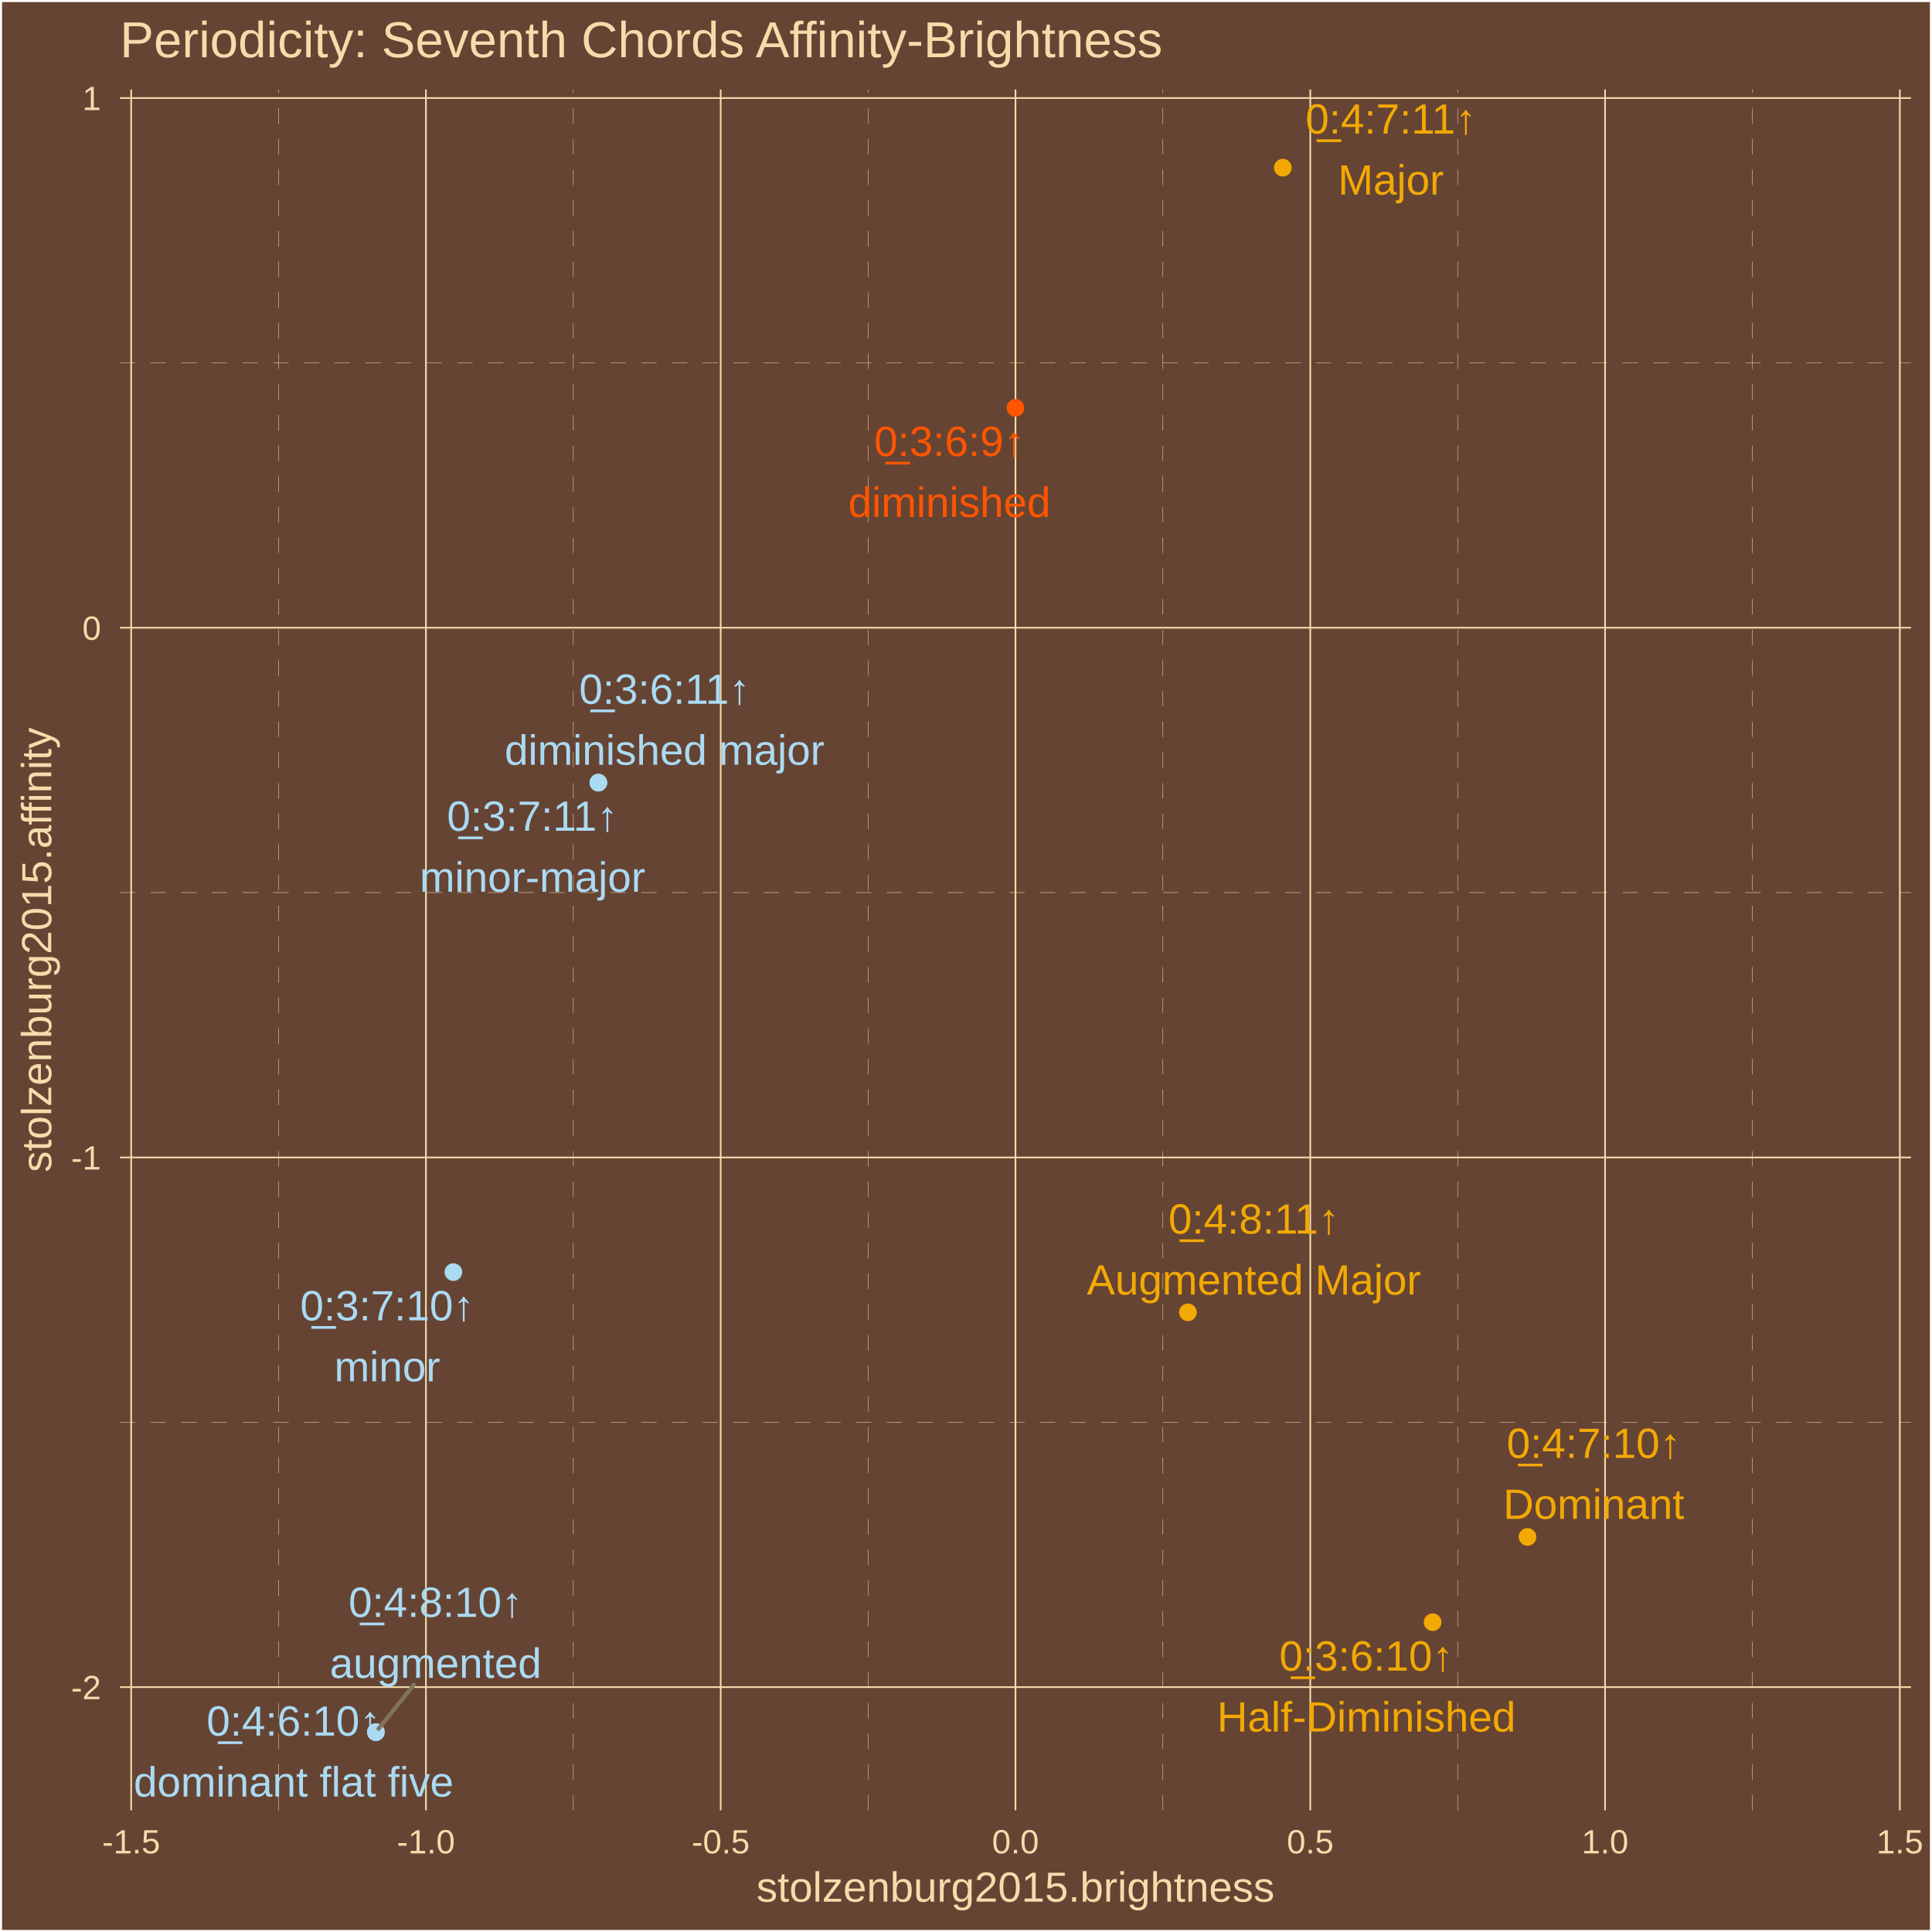
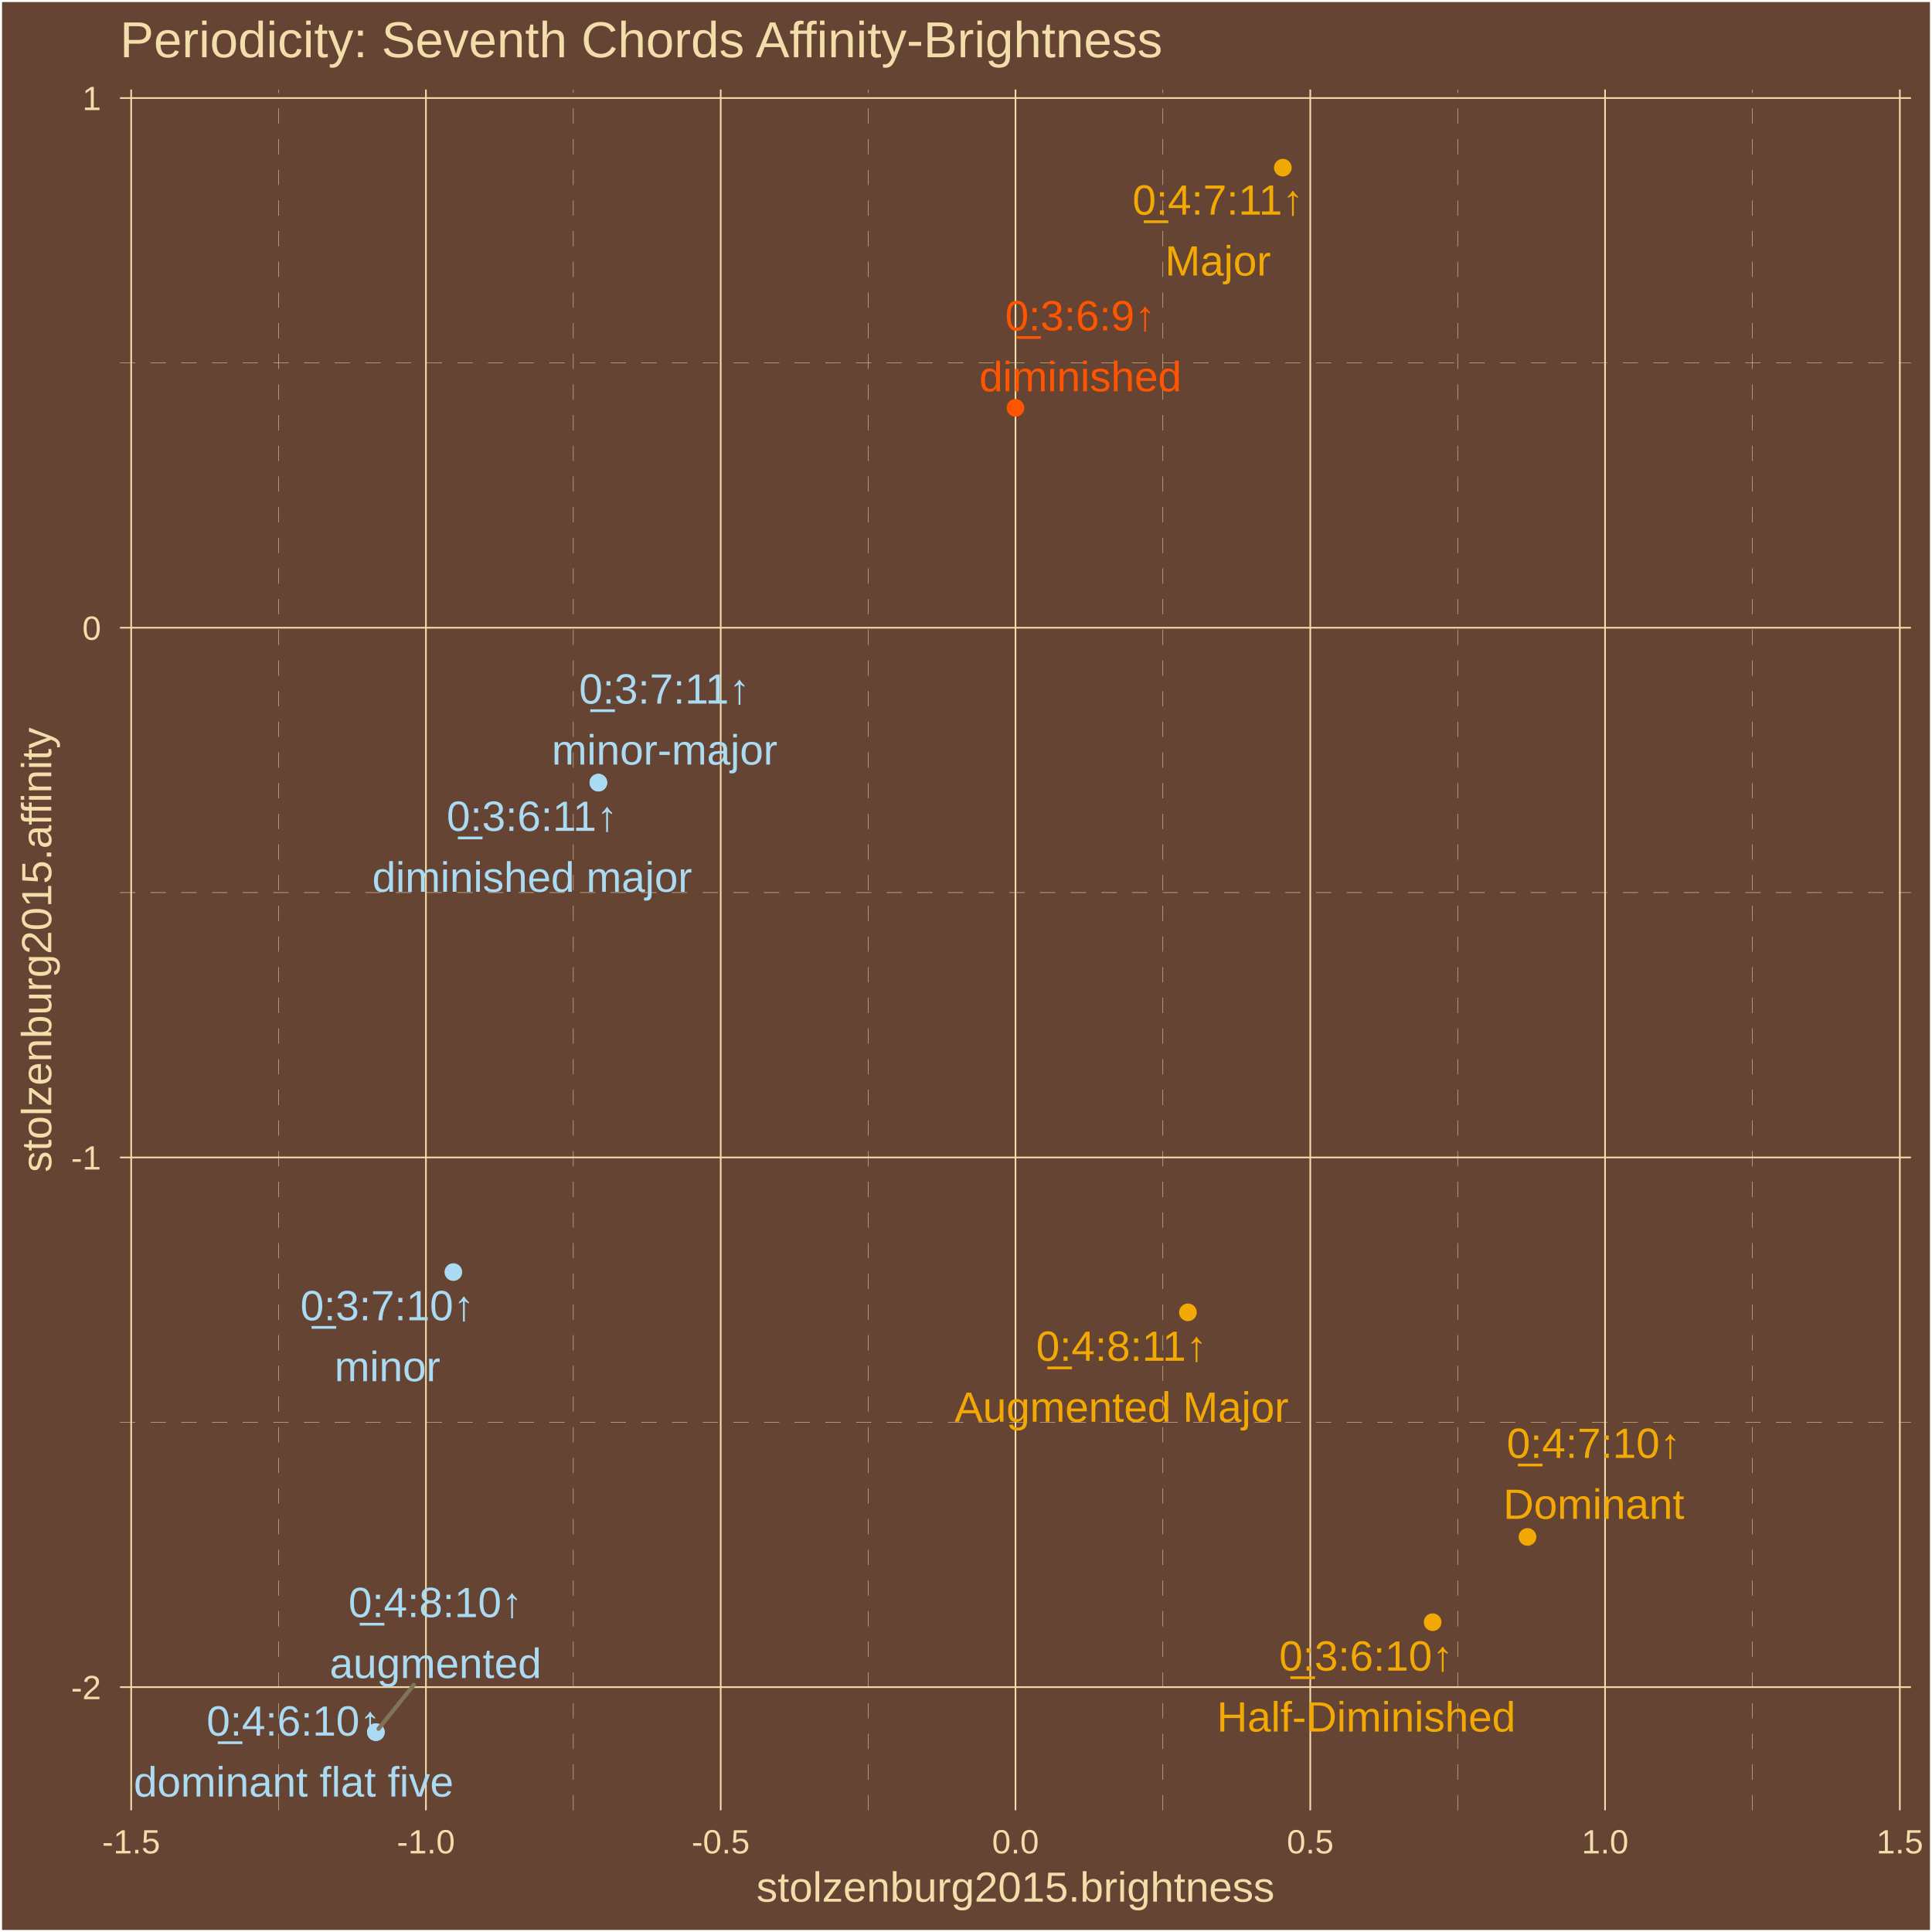
<svg xmlns="http://www.w3.org/2000/svg" class="svglite" width="504.00pt" height="504.00pt" viewBox="0 0 504.00 504.00">
  <defs>
    <style type="text/css">
    .svglite line, .svglite polyline, .svglite polygon, .svglite path, .svglite rect, .svglite circle {
      fill: none;
      stroke: #000000;
      stroke-linecap: round;
      stroke-linejoin: round;
      stroke-miterlimit: 10.00;
    }
    .svglite text {
      white-space: pre;
    }
  </style>
  </defs>
  <rect width="100%" height="100%" style="stroke: none; fill: #664433;" />
  <defs>
    <clipPath id="cpMC4wMHw1MDQuMDB8MC4wMHw1MDQuMDA=">
      <rect x="0.00" y="0.00" width="504.00" height="504.00" />
    </clipPath>
  </defs>
  <g clip-path="url(#cpMC4wMHw1MDQuMDB8MC4wMHw1MDQuMDA=)">
    <rect x="0.00" y="-0" width="504.00" height="504.00" style="stroke-width: 1.07; stroke: #FFFFFF; fill: #664433;" />
  </g>
  <defs>
    <clipPath id="cpMzEuMzB8NDk4LjUyfDIzLjM0fDQ3Mi4yNw==">
      <rect x="31.30" y="23.34" width="467.22" height="448.93" />
    </clipPath>
  </defs>
  <g clip-path="url(#cpMzEuMzB8NDk4LjUyfDIzLjM0fDQ3Mi4yNw==)">
    <rect x="31.30" y="23.34" width="467.22" height="448.93" style="stroke-width: 1.07; stroke: none; fill: #664433;" />
    <polyline points="31.30,371.03 498.52,371.03 " style="stroke-width: 0.11; stroke: #F3DDAB; stroke-dasharray: 4.00,4.00; stroke-linecap: butt;" />
    <polyline points="31.30,232.84 498.52,232.84 " style="stroke-width: 0.11; stroke: #F3DDAB; stroke-dasharray: 4.00,4.00; stroke-linecap: butt;" />
    <polyline points="31.30,94.66 498.52,94.66 " style="stroke-width: 0.11; stroke: #F3DDAB; stroke-dasharray: 4.00,4.00; stroke-linecap: butt;" />
    <polyline points="72.67,472.27 72.67,23.34 " style="stroke-width: 0.11; stroke: #F3DDAB; stroke-dasharray: 4.00,4.00; stroke-linecap: butt;" />
    <polyline points="149.56,472.27 149.56,23.34 " style="stroke-width: 0.11; stroke: #F3DDAB; stroke-dasharray: 4.00,4.00; stroke-linecap: butt;" />
    <polyline points="226.46,472.27 226.46,23.34 " style="stroke-width: 0.11; stroke: #F3DDAB; stroke-dasharray: 4.00,4.00; stroke-linecap: butt;" />
    <polyline points="303.36,472.27 303.36,23.34 " style="stroke-width: 0.11; stroke: #F3DDAB; stroke-dasharray: 4.00,4.00; stroke-linecap: butt;" />
    <polyline points="380.26,472.27 380.26,23.34 " style="stroke-width: 0.11; stroke: #F3DDAB; stroke-dasharray: 4.00,4.00; stroke-linecap: butt;" />
    <polyline points="457.16,472.27 457.16,23.34 " style="stroke-width: 0.11; stroke: #F3DDAB; stroke-dasharray: 4.00,4.00; stroke-linecap: butt;" />
    <polyline points="31.30,440.12 498.52,440.12 " style="stroke-width: 0.43; stroke: #F3DDAB; stroke-linecap: butt;" />
    <polyline points="31.30,301.94 498.52,301.94 " style="stroke-width: 0.43; stroke: #F3DDAB; stroke-linecap: butt;" />
    <polyline points="31.30,163.75 498.52,163.75 " style="stroke-width: 0.43; stroke: #F3DDAB; stroke-linecap: butt;" />
    <polyline points="31.30,25.57 498.52,25.57 " style="stroke-width: 0.43; stroke: #F3DDAB; stroke-linecap: butt;" />
    <polyline points="34.22,472.27 34.22,23.34 " style="stroke-width: 0.43; stroke: #F3DDAB; stroke-linecap: butt;" />
    <polyline points="111.11,472.27 111.11,23.34 " style="stroke-width: 0.43; stroke: #F3DDAB; stroke-linecap: butt;" />
    <polyline points="188.01,472.27 188.01,23.34 " style="stroke-width: 0.43; stroke: #F3DDAB; stroke-linecap: butt;" />
    <polyline points="264.91,472.27 264.91,23.34 " style="stroke-width: 0.43; stroke: #F3DDAB; stroke-linecap: butt;" />
    <polyline points="341.81,472.27 341.81,23.34 " style="stroke-width: 0.43; stroke: #F3DDAB; stroke-linecap: butt;" />
    <polyline points="418.71,472.27 418.71,23.34 " style="stroke-width: 0.43; stroke: #F3DDAB; stroke-linecap: butt;" />
    <polyline points="495.61,472.27 495.61,23.34 " style="stroke-width: 0.43; stroke: #F3DDAB; stroke-linecap: butt;" />
    <circle cx="334.65" cy="43.74" r="1.95" style="stroke-width: 0.71; stroke: #F3A904; fill: #F3A904;" />
    <circle cx="98.05" cy="451.86" r="1.95" style="stroke-width: 0.71; stroke: #ABDAF3; fill: #ABDAF3;" />
    <circle cx="398.48" cy="400.94" r="1.95" style="stroke-width: 0.71; stroke: #F3A904; fill: #F3A904;" />
    <circle cx="98.05" cy="451.86" r="1.95" style="stroke-width: 0.71; stroke: #ABDAF3; fill: #ABDAF3;" />
    <circle cx="309.89" cy="342.35" r="1.95" style="stroke-width: 0.71; stroke: #F3A904; fill: #F3A904;" />
    <circle cx="118.27" cy="331.85" r="1.95" style="stroke-width: 0.71; stroke: #ABDAF3; fill: #ABDAF3;" />
    <circle cx="156.10" cy="204.17" r="1.95" style="stroke-width: 0.71; stroke: #ABDAF3; fill: #ABDAF3;" />
    <circle cx="373.73" cy="423.18" r="1.95" style="stroke-width: 0.71; stroke: #F3A904; fill: #F3A904;" />
    <circle cx="156.10" cy="204.17" r="1.95" style="stroke-width: 0.71; stroke: #ABDAF3; fill: #ABDAF3;" />
    <circle cx="264.91" cy="106.40" r="1.95" style="stroke-width: 0.71; stroke: #FF5500; fill: #FF5500;" />
-     <line x1="107.97" y1="439.50" x2="98.75" y2="450.99" style="stroke-width: 1.07; stroke: #7F745A;" />
-     <text x="362.85" y="34.85" text-anchor="middle" style="font-size: 11.04px;fill: #F3A904; font-family: &quot;Arial&quot;;" textLength="46.86px" lengthAdjust="spacingAndGlyphs">0̲:4:7:11↑</text>
-     <text x="362.85" y="50.75" text-anchor="middle" style="font-size: 11.04px;fill: #F3A904; font-family: &quot;Arial&quot;;" textLength="27.58px" lengthAdjust="spacingAndGlyphs">Major</text>
+     <line x1="107.94" y1="439.54" x2="98.75" y2="450.99" style="stroke-width: 1.07; stroke: #7F745A;" />
+     <text x="317.73" y="55.99" text-anchor="middle" style="font-size: 11.04px;fill: #F3A904; font-family: &quot;Arial&quot;;" textLength="46.86px" lengthAdjust="spacingAndGlyphs">0̲:4:7:11↑</text>
+     <text x="317.73" y="71.88" text-anchor="middle" style="font-size: 11.04px;fill: #F3A904; font-family: &quot;Arial&quot;;" textLength="27.58px" lengthAdjust="spacingAndGlyphs">Major</text>
    <text x="76.60" y="452.77" text-anchor="middle" style="font-size: 11.04px;fill: #ABDAF3; font-family: &quot;Arial&quot;;" textLength="46.86px" lengthAdjust="spacingAndGlyphs">0̲:4:6:10↑</text>
    <text x="76.60" y="468.67" text-anchor="middle" style="font-size: 11.04px;fill: #ABDAF3; font-family: &quot;Arial&quot;;" textLength="83.39px" lengthAdjust="spacingAndGlyphs">dominant flat five</text>
-     <text x="415.76" y="380.33" text-anchor="middle" style="font-size: 11.04px;fill: #F3A904; font-family: &quot;Arial&quot;;" textLength="46.86px" lengthAdjust="spacingAndGlyphs">0̲:4:7:10↑</text>
-     <text x="415.76" y="396.22" text-anchor="middle" style="font-size: 11.04px;fill: #F3A904; font-family: &quot;Arial&quot;;" textLength="47.20px" lengthAdjust="spacingAndGlyphs">Dominant</text>
-     <text x="113.64" y="421.80" text-anchor="middle" style="font-size: 11.04px;fill: #ABDAF3; font-family: &quot;Arial&quot;;" textLength="46.86px" lengthAdjust="spacingAndGlyphs">0̲:4:8:10↑</text>
-     <text x="113.64" y="437.70" text-anchor="middle" style="font-size: 11.04px;fill: #ABDAF3; font-family: &quot;Arial&quot;;" textLength="55.20px" lengthAdjust="spacingAndGlyphs">augmented</text>
-     <text x="327.10" y="321.81" text-anchor="middle" style="font-size: 11.04px;fill: #F3A904; font-family: &quot;Arial&quot;;" textLength="46.86px" lengthAdjust="spacingAndGlyphs">0̲:4:8:11↑</text>
-     <text x="327.10" y="337.71" text-anchor="middle" style="font-size: 11.04px;fill: #F3A904; font-family: &quot;Arial&quot;;" textLength="87.06px" lengthAdjust="spacingAndGlyphs">Augmented Major</text>
-     <text x="101.01" y="344.44" text-anchor="middle" style="font-size: 11.04px;fill: #ABDAF3; font-family: &quot;Arial&quot;;" textLength="46.86px" lengthAdjust="spacingAndGlyphs">0̲:3:7:10↑</text>
-     <text x="101.01" y="360.34" text-anchor="middle" style="font-size: 11.04px;fill: #ABDAF3; font-family: &quot;Arial&quot;;" textLength="27.58px" lengthAdjust="spacingAndGlyphs">minor</text>
-     <text x="138.90" y="216.73" text-anchor="middle" style="font-size: 11.04px;fill: #ABDAF3; font-family: &quot;Arial&quot;;" textLength="46.86px" lengthAdjust="spacingAndGlyphs">0̲:3:7:11↑</text>
-     <text x="138.90" y="232.63" text-anchor="middle" style="font-size: 11.04px;fill: #ABDAF3; font-family: &quot;Arial&quot;;" textLength="58.82px" lengthAdjust="spacingAndGlyphs">minor-major</text>
-     <text x="356.44" y="435.82" text-anchor="middle" style="font-size: 11.04px;fill: #F3A904; font-family: &quot;Arial&quot;;" textLength="46.86px" lengthAdjust="spacingAndGlyphs">0̲:3:6:10↑</text>
-     <text x="356.44" y="451.71" text-anchor="middle" style="font-size: 11.04px;fill: #F3A904; font-family: &quot;Arial&quot;;" textLength="77.83px" lengthAdjust="spacingAndGlyphs">Half-Diminished</text>
-     <text x="173.37" y="183.60" text-anchor="middle" style="font-size: 11.04px;fill: #ABDAF3; font-family: &quot;Arial&quot;;" textLength="46.86px" lengthAdjust="spacingAndGlyphs">0̲:3:6:11↑</text>
-     <text x="173.37" y="199.50" text-anchor="middle" style="font-size: 11.04px;fill: #ABDAF3; font-family: &quot;Arial&quot;;" textLength="83.36px" lengthAdjust="spacingAndGlyphs">diminished major</text>
-     <text x="247.67" y="118.96" text-anchor="middle" style="font-size: 11.04px;fill: #FF5500; font-family: &quot;Arial&quot;;" textLength="40.73px" lengthAdjust="spacingAndGlyphs">0̲:3:6:9↑</text>
-     <text x="247.67" y="134.86" text-anchor="middle" style="font-size: 11.04px;fill: #FF5500; font-family: &quot;Arial&quot;;" textLength="52.72px" lengthAdjust="spacingAndGlyphs">diminished</text>
+     <text x="415.77" y="380.32" text-anchor="middle" style="font-size: 11.04px;fill: #F3A904; font-family: &quot;Arial&quot;;" textLength="46.86px" lengthAdjust="spacingAndGlyphs">0̲:4:7:10↑</text>
+     <text x="415.77" y="396.22" text-anchor="middle" style="font-size: 11.04px;fill: #F3A904; font-family: &quot;Arial&quot;;" textLength="47.20px" lengthAdjust="spacingAndGlyphs">Dominant</text>
+     <text x="113.62" y="421.85" text-anchor="middle" style="font-size: 11.04px;fill: #ABDAF3; font-family: &quot;Arial&quot;;" textLength="46.86px" lengthAdjust="spacingAndGlyphs">0̲:4:8:10↑</text>
+     <text x="113.62" y="437.74" text-anchor="middle" style="font-size: 11.04px;fill: #ABDAF3; font-family: &quot;Arial&quot;;" textLength="55.20px" lengthAdjust="spacingAndGlyphs">augmented</text>
+     <text x="292.59" y="354.99" text-anchor="middle" style="font-size: 11.04px;fill: #F3A904; font-family: &quot;Arial&quot;;" textLength="46.86px" lengthAdjust="spacingAndGlyphs">0̲:4:8:11↑</text>
+     <text x="292.59" y="370.89" text-anchor="middle" style="font-size: 11.04px;fill: #F3A904; font-family: &quot;Arial&quot;;" textLength="87.06px" lengthAdjust="spacingAndGlyphs">Augmented Major</text>
+     <text x="101.06" y="344.42" text-anchor="middle" style="font-size: 11.04px;fill: #ABDAF3; font-family: &quot;Arial&quot;;" textLength="46.86px" lengthAdjust="spacingAndGlyphs">0̲:3:7:10↑</text>
+     <text x="101.06" y="360.31" text-anchor="middle" style="font-size: 11.04px;fill: #ABDAF3; font-family: &quot;Arial&quot;;" textLength="27.58px" lengthAdjust="spacingAndGlyphs">minor</text>
+     <text x="173.36" y="183.55" text-anchor="middle" style="font-size: 11.04px;fill: #ABDAF3; font-family: &quot;Arial&quot;;" textLength="46.86px" lengthAdjust="spacingAndGlyphs">0̲:3:7:11↑</text>
+     <text x="173.36" y="199.45" text-anchor="middle" style="font-size: 11.04px;fill: #ABDAF3; font-family: &quot;Arial&quot;;" textLength="58.82px" lengthAdjust="spacingAndGlyphs">minor-major</text>
+     <text x="356.40" y="435.81" text-anchor="middle" style="font-size: 11.04px;fill: #F3A904; font-family: &quot;Arial&quot;;" textLength="46.86px" lengthAdjust="spacingAndGlyphs">0̲:3:6:10↑</text>
+     <text x="356.40" y="451.70" text-anchor="middle" style="font-size: 11.04px;fill: #F3A904; font-family: &quot;Arial&quot;;" textLength="77.83px" lengthAdjust="spacingAndGlyphs">Half-Diminished</text>
+     <text x="138.82" y="216.74" text-anchor="middle" style="font-size: 11.04px;fill: #ABDAF3; font-family: &quot;Arial&quot;;" textLength="46.86px" lengthAdjust="spacingAndGlyphs">0̲:3:6:11↑</text>
+     <text x="138.82" y="232.64" text-anchor="middle" style="font-size: 11.04px;fill: #ABDAF3; font-family: &quot;Arial&quot;;" textLength="83.36px" lengthAdjust="spacingAndGlyphs">diminished major</text>
+     <text x="281.84" y="86.19" text-anchor="middle" style="font-size: 11.04px;fill: #FF5500; font-family: &quot;Arial&quot;;" textLength="40.73px" lengthAdjust="spacingAndGlyphs">0̲:3:6:9↑</text>
+     <text x="281.84" y="102.08" text-anchor="middle" style="font-size: 11.04px;fill: #FF5500; font-family: &quot;Arial&quot;;" textLength="52.72px" lengthAdjust="spacingAndGlyphs">diminished</text>
  </g>
  <g clip-path="url(#cpMC4wMHw1MDQuMDB8MC4wMHw1MDQuMDA=)">
    <text x="26.37" y="443.27" text-anchor="end" style="font-size: 8.80px;fill: #F3DDAB; font-family: &quot;Arial&quot;;" textLength="7.83px" lengthAdjust="spacingAndGlyphs">-2</text>
    <text x="26.37" y="305.09" text-anchor="end" style="font-size: 8.80px;fill: #F3DDAB; font-family: &quot;Arial&quot;;" textLength="7.83px" lengthAdjust="spacingAndGlyphs">-1</text>
    <text x="26.37" y="166.91" text-anchor="end" style="font-size: 8.80px;fill: #F3DDAB; font-family: &quot;Arial&quot;;" textLength="4.90px" lengthAdjust="spacingAndGlyphs">0</text>
    <text x="26.37" y="28.72" text-anchor="end" style="font-size: 8.80px;fill: #F3DDAB; font-family: &quot;Arial&quot;;" textLength="4.90px" lengthAdjust="spacingAndGlyphs">1</text>
    <text x="34.22" y="483.50" text-anchor="middle" style="font-size: 8.80px;fill: #F3DDAB; font-family: &quot;Arial&quot;;" textLength="15.16px" lengthAdjust="spacingAndGlyphs">-1.5</text>
    <text x="111.11" y="483.50" text-anchor="middle" style="font-size: 8.80px;fill: #F3DDAB; font-family: &quot;Arial&quot;;" textLength="15.16px" lengthAdjust="spacingAndGlyphs">-1.0</text>
    <text x="188.01" y="483.50" text-anchor="middle" style="font-size: 8.80px;fill: #F3DDAB; font-family: &quot;Arial&quot;;" textLength="15.16px" lengthAdjust="spacingAndGlyphs">-0.5</text>
    <text x="264.91" y="483.50" text-anchor="middle" style="font-size: 8.80px;fill: #F3DDAB; font-family: &quot;Arial&quot;;" textLength="12.23px" lengthAdjust="spacingAndGlyphs">0.0</text>
    <text x="341.81" y="483.50" text-anchor="middle" style="font-size: 8.80px;fill: #F3DDAB; font-family: &quot;Arial&quot;;" textLength="12.23px" lengthAdjust="spacingAndGlyphs">0.5</text>
    <text x="418.71" y="483.50" text-anchor="middle" style="font-size: 8.80px;fill: #F3DDAB; font-family: &quot;Arial&quot;;" textLength="12.23px" lengthAdjust="spacingAndGlyphs">1.0</text>
    <text x="495.61" y="483.50" text-anchor="middle" style="font-size: 8.80px;fill: #F3DDAB; font-family: &quot;Arial&quot;;" textLength="12.23px" lengthAdjust="spacingAndGlyphs">1.5</text>
    <text x="264.91" y="496.09" text-anchor="middle" style="font-size: 11.00px;fill: #F3DDAB; font-family: &quot;Arial&quot;;" textLength="135.17px" lengthAdjust="spacingAndGlyphs">stolzenburg2015.brightness</text>
    <text transform="translate(13.37,247.80) rotate(-90)" text-anchor="middle" style="font-size: 11.00px;fill: #F3DDAB; font-family: &quot;Arial&quot;;" textLength="116.19px" lengthAdjust="spacingAndGlyphs">stolzenburg2015.affinity</text>
    <text x="31.30" y="14.94" style="font-size: 13.20px;fill: #F3DDAB; font-family: &quot;Arial&quot;;" textLength="272.74px" lengthAdjust="spacingAndGlyphs">Periodicity: Seventh Chords Affinity-Brightness</text>
  </g>
</svg>
